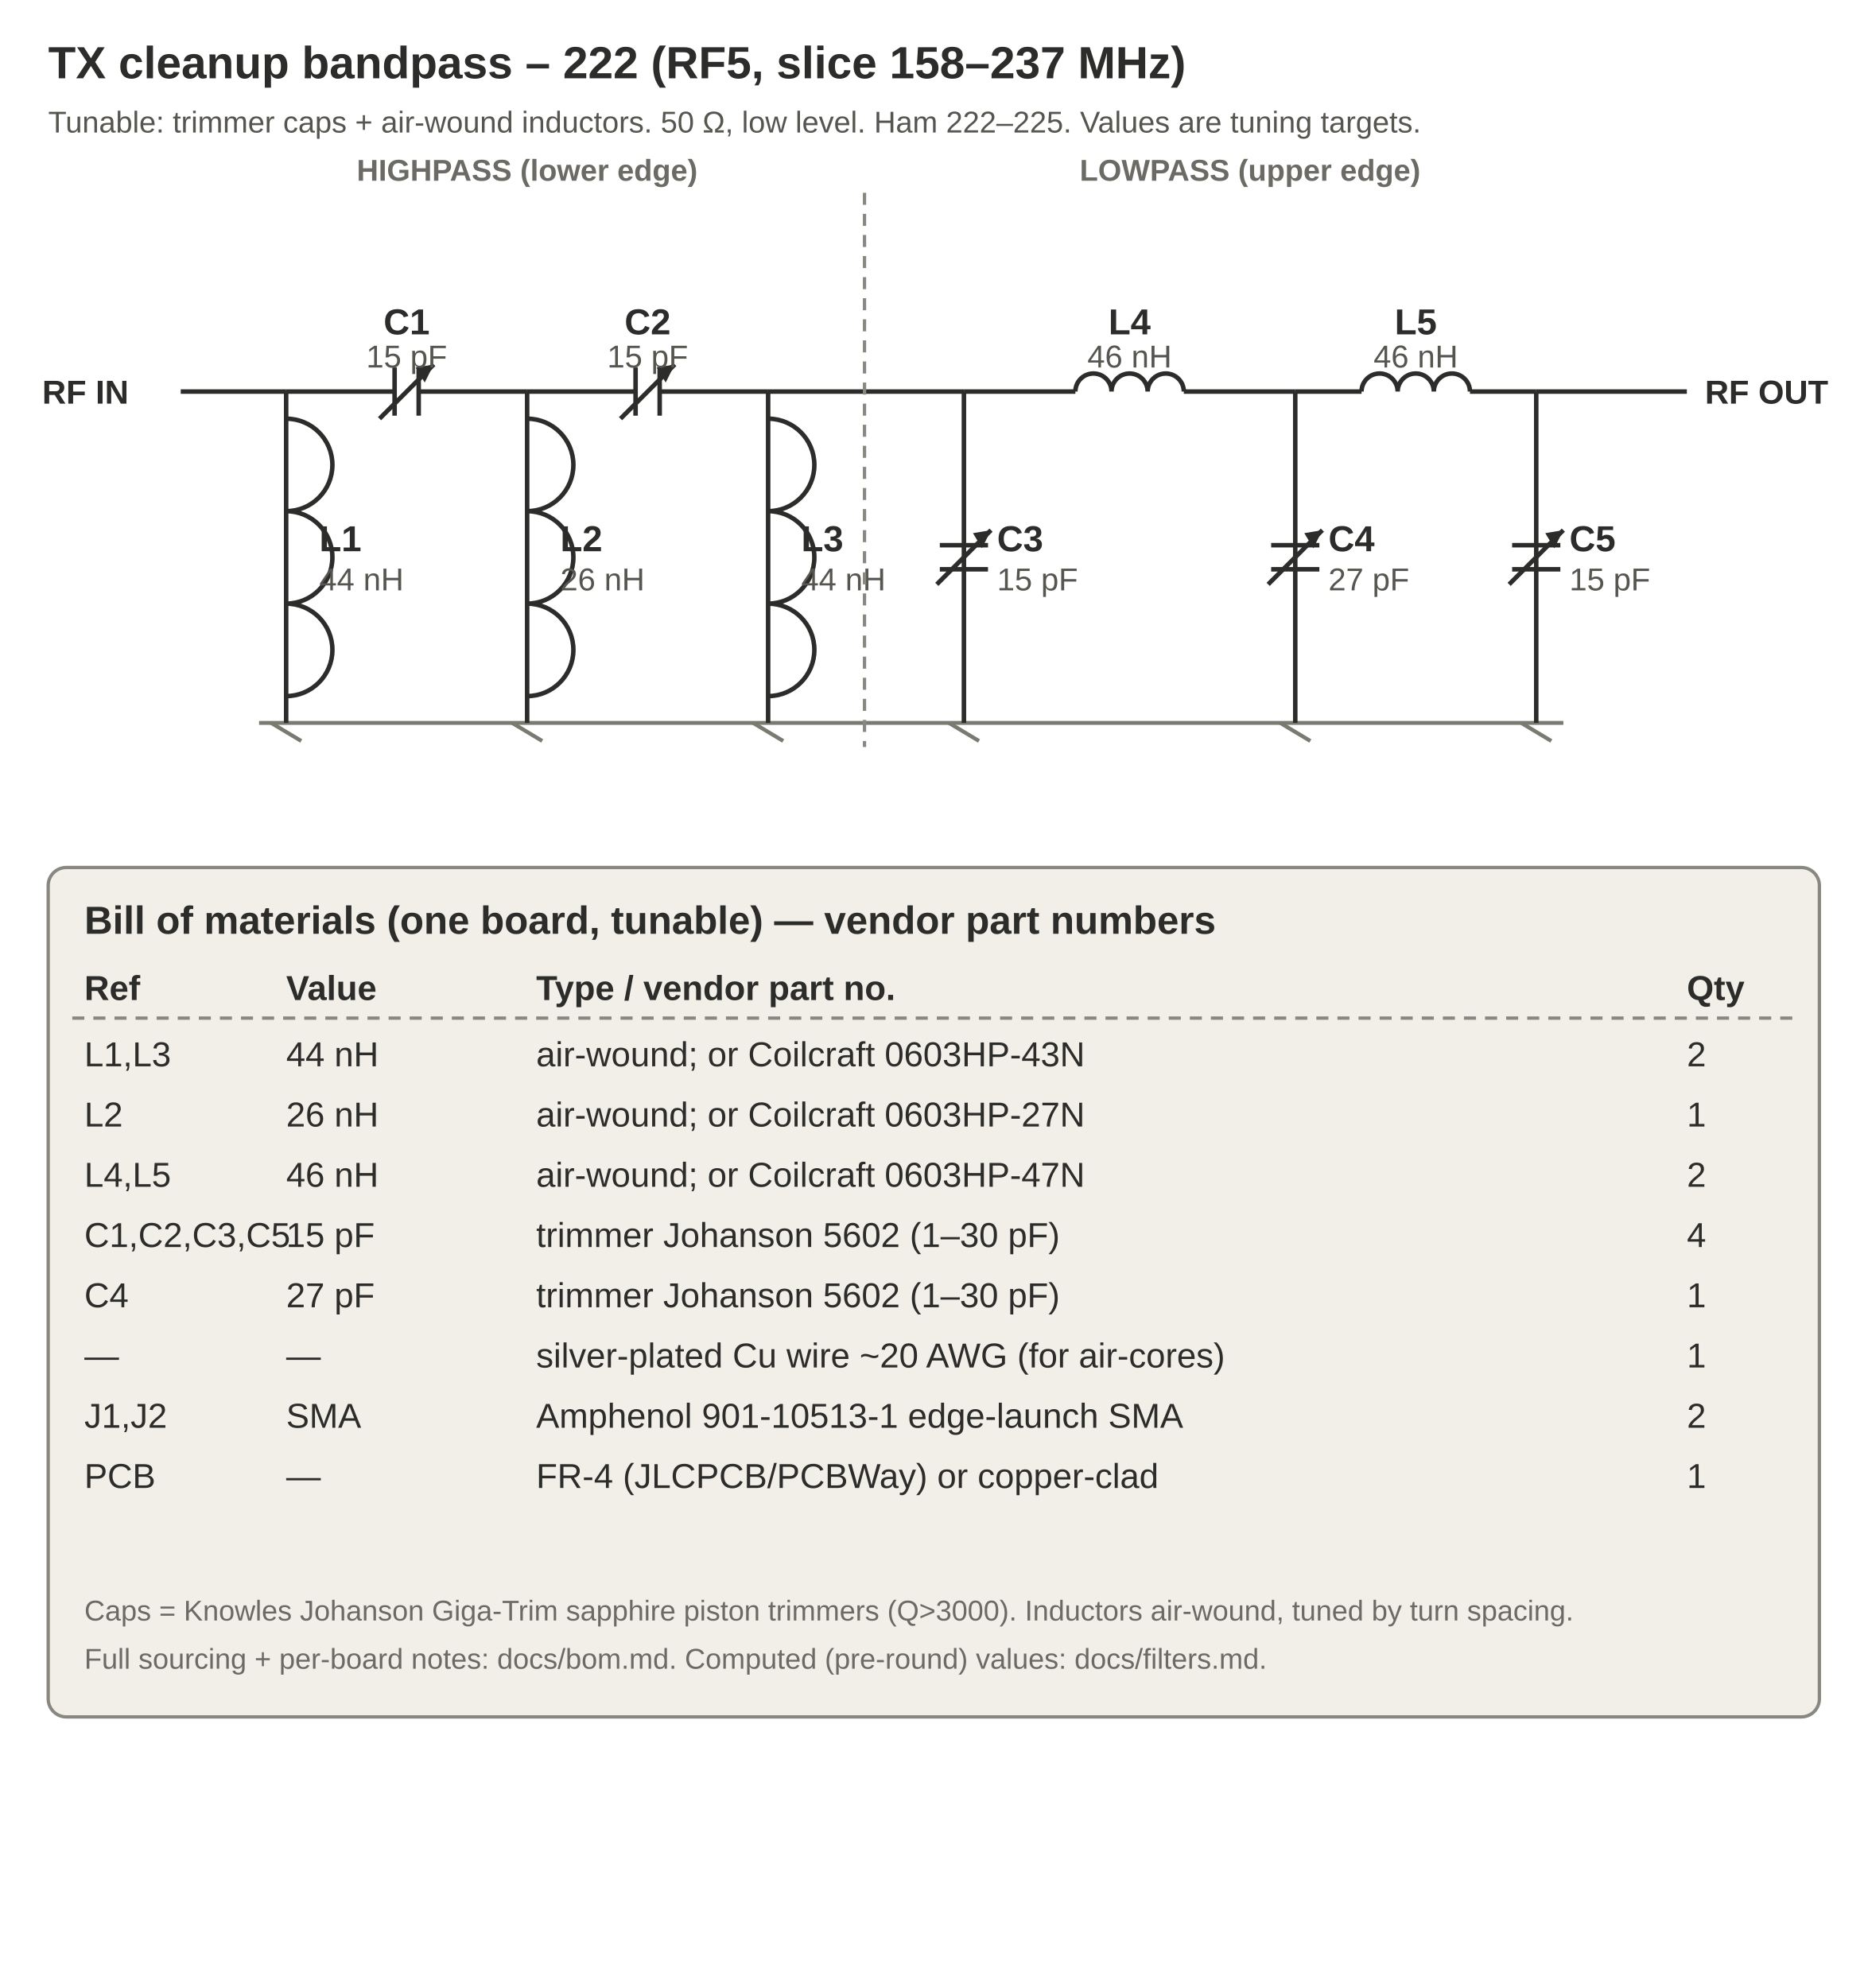
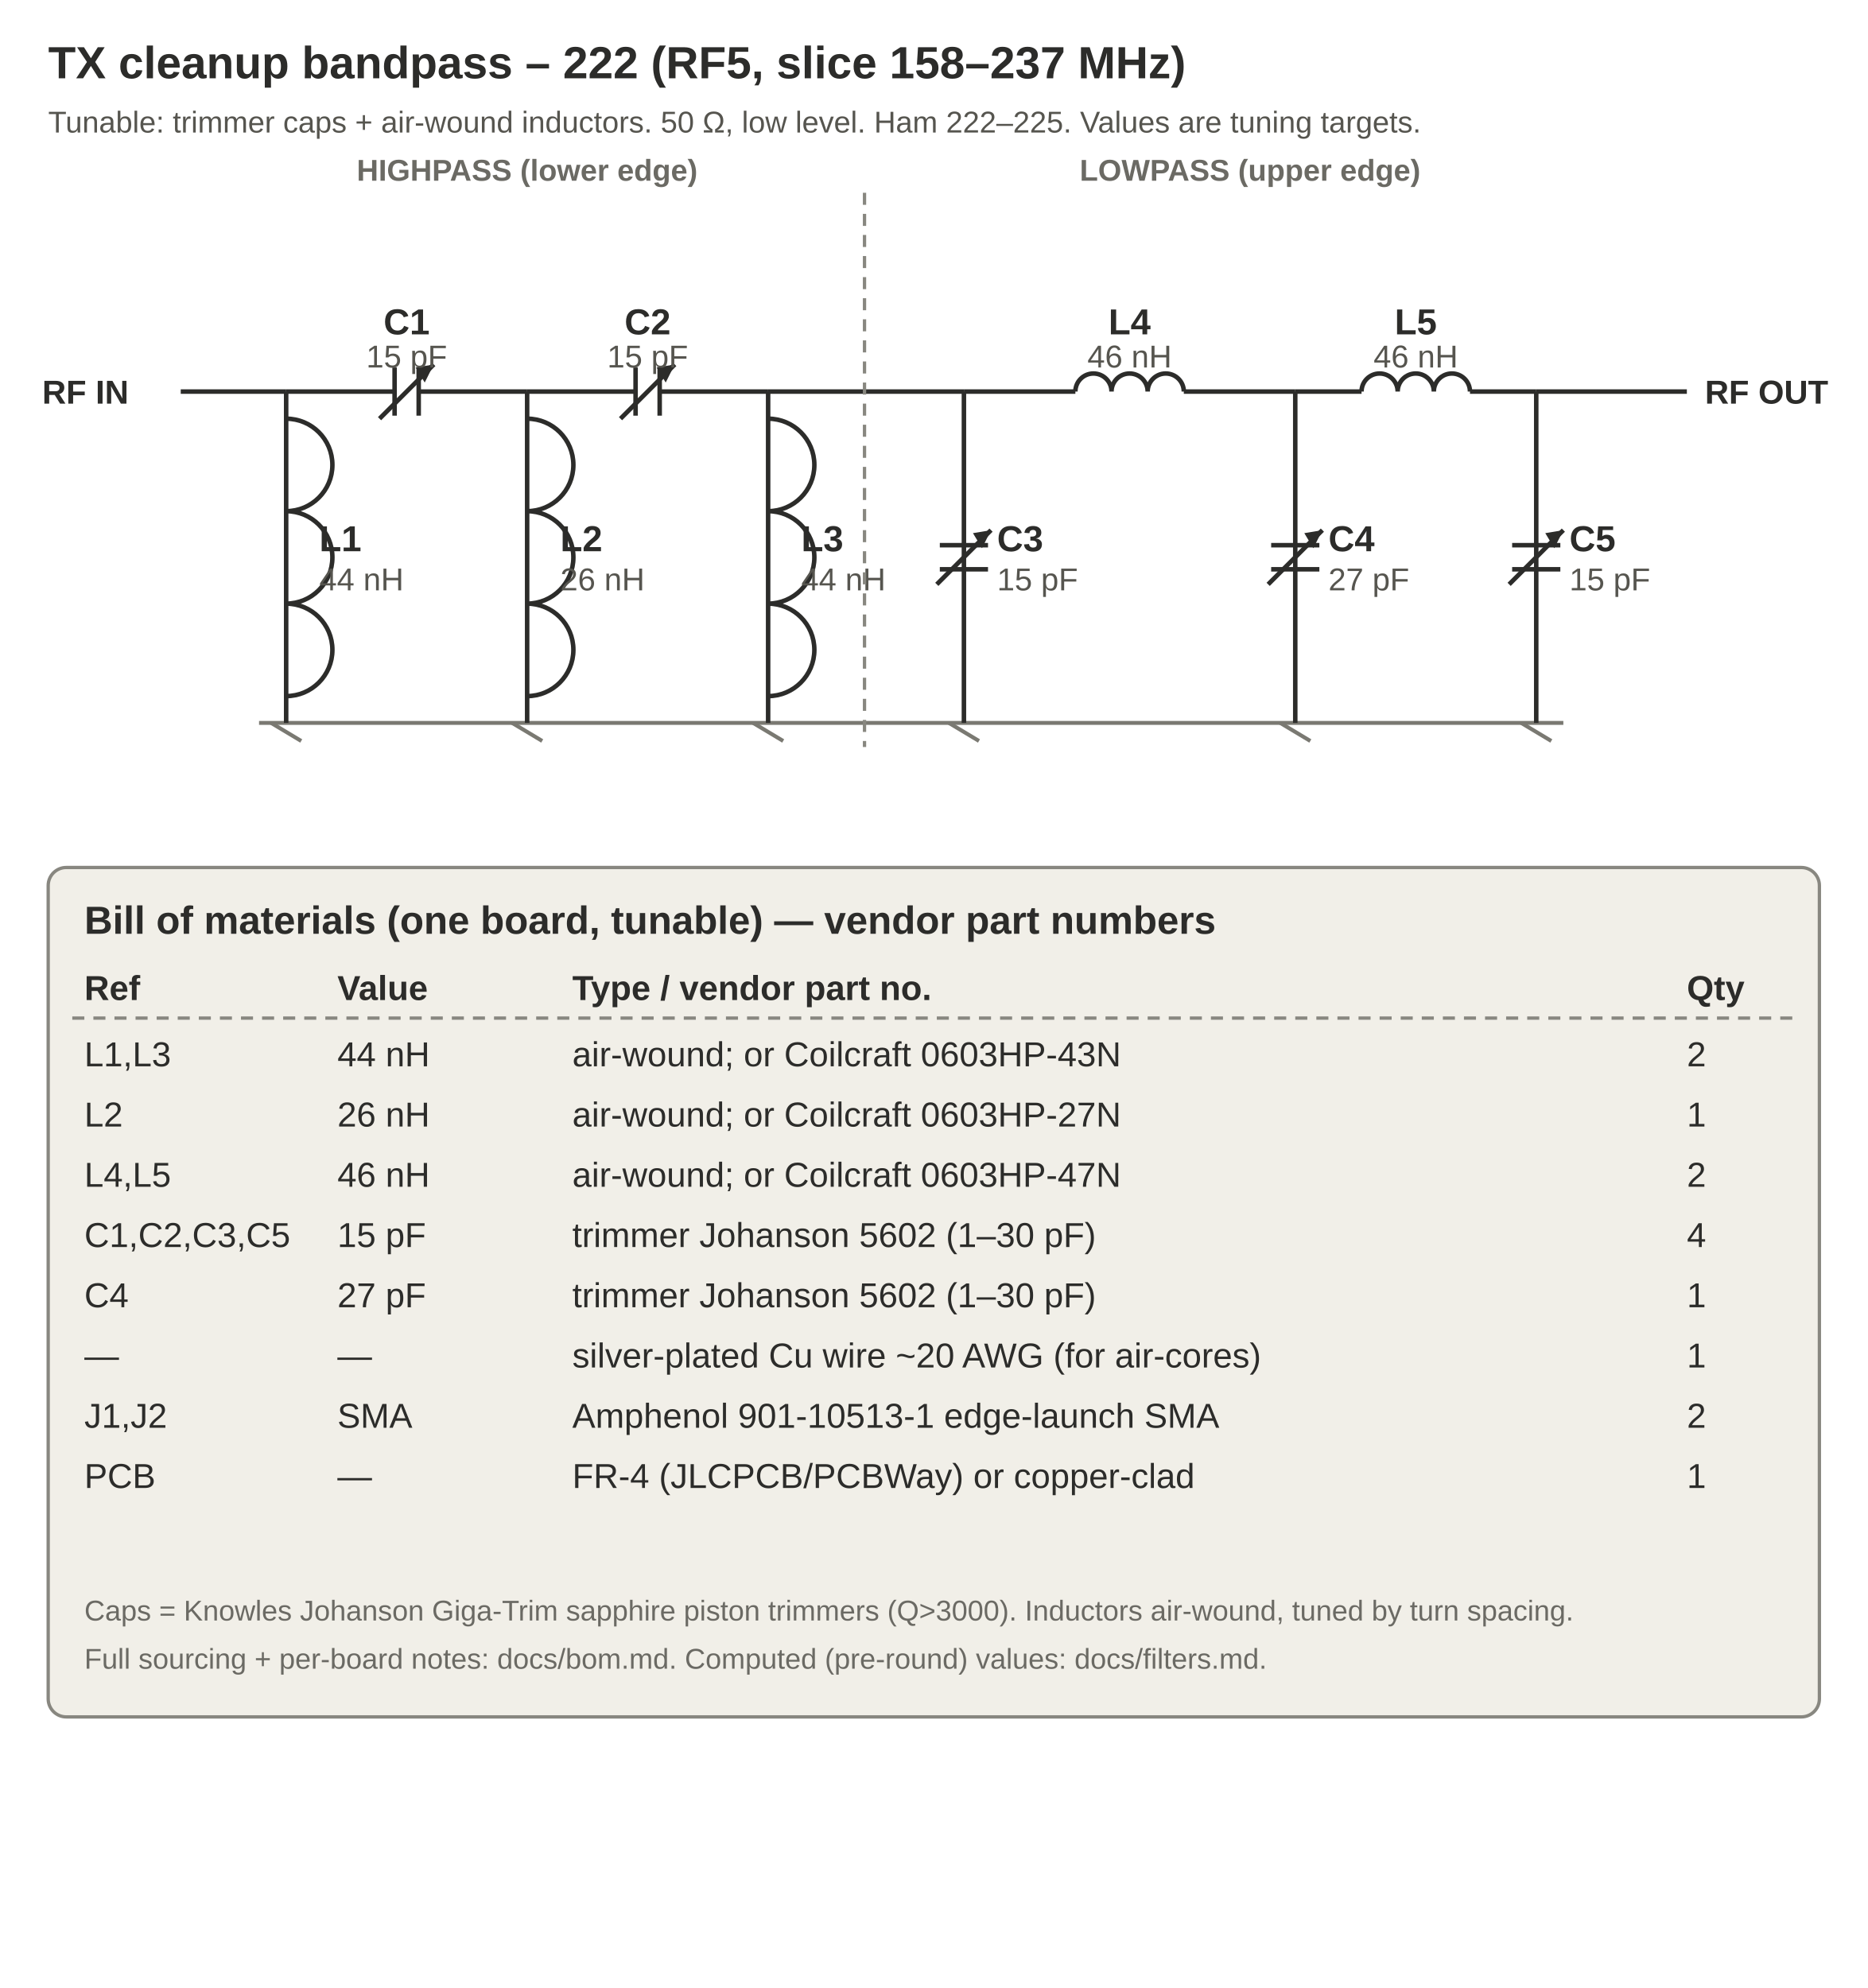
<svg xmlns="http://www.w3.org/2000/svg" width="1240" height="1320" viewBox="0 0 620 660" role="img">
  <style>text{font-family:Arial,Helvetica,sans-serif}.h1{font-size:15px;font-weight:700;fill:#2C2C2A}.h2{font-size:10px;fill:#56554f}.w{stroke:#2C2C2A;stroke-width:1.5;fill:none}.gnd{stroke:#7a7972;stroke-width:1.3}.lbl{font-size:12px;font-weight:700;fill:#2C2C2A}.val{font-size:10.5px;fill:#56554f}.sec{font-size:10px;font-weight:700;fill:#6b6a64}.port{font-size:11px;font-weight:700;fill:#2C2C2A}.cap2{font-size:9.5px;fill:#6b6a64}.th{font-size:11.5px;font-weight:700;fill:#2C2C2A}.td{font-size:11.5px;fill:#2C2C2A}.div{stroke:#888780;stroke-width:1.1;stroke-dasharray:4 3}.box{fill:#F1EFE8;stroke:#888780;stroke-width:1.1}</style>
  <text class="h1" x="16" y="26">TX cleanup bandpass – 222 (RF5, slice 158–237 MHz)</text>
  <text class="h2" x="16" y="44">Tunable: trimmer caps + air-wound inductors. 50 Ω, low level. Ham 222–225. Values are tuning targets.</text>
  <text class="port" x="14" y="134">RF IN</text>
  <text class="port" x="566" y="134">RF OUT</text>
  <line x1="60" y1="130" x2="95" y2="130" class="w" />
  <line x1="95" y1="130" x2="131" y2="130" class="w" />
  <line x1="131" y1="122" x2="131" y2="138" class="w" />
  <line x1="139" y1="122" x2="139" y2="138" class="w" />
  <line x1="126" y1="139" x2="144" y2="121" class="w" />
  <path d="M144 121 l-6 1 l3 5 z" fill="#2C2C2A" />
  <line x1="139" y1="130" x2="175" y2="130" class="w" />
  <text class="lbl" x="135" y="111" text-anchor="middle">C1</text>
  <text class="val" x="135" y="122" text-anchor="middle">15 pF</text>
  <line x1="175" y1="130" x2="211" y2="130" class="w" />
  <line x1="211" y1="122" x2="211" y2="138" class="w" />
  <line x1="219" y1="122" x2="219" y2="138" class="w" />
  <line x1="206" y1="139" x2="224" y2="121" class="w" />
  <path d="M224 121 l-6 1 l3 5 z" fill="#2C2C2A" />
  <line x1="219" y1="130" x2="255" y2="130" class="w" />
  <text class="lbl" x="215" y="111" text-anchor="middle">C2</text>
  <text class="val" x="215" y="122" text-anchor="middle">15 pF</text>
  <line x1="255" y1="130" x2="320" y2="130" class="w" />
  <line x1="320" y1="130" x2="357" y2="130" class="w" />
  <path d="M357 130 a6 6 0 0 1 12 0 a6 6 0 0 1 12 0 a6 6 0 0 1 12 0" class="w" />
  <line x1="393" y1="130" x2="430" y2="130" class="w" />
  <text class="lbl" x="375" y="111" text-anchor="middle">L4</text>
  <text class="val" x="375" y="122" text-anchor="middle">46 nH</text>
  <line x1="430" y1="130" x2="452" y2="130" class="w" />
  <path d="M452 130 a6 6 0 0 1 12 0 a6 6 0 0 1 12 0 a6 6 0 0 1 12 0" class="w" />
  <line x1="488" y1="130" x2="510" y2="130" class="w" />
  <text class="lbl" x="470" y="111" text-anchor="middle">L5</text>
  <text class="val" x="470" y="122" text-anchor="middle">46 nH</text>
  <line x1="510" y1="130" x2="560" y2="130" class="w" />
  <line x1="86" y1="240" x2="519" y2="240" class="gnd" />
  <line x1="95" y1="130" x2="95" y2="240" class="w" />
  <path d="M95 139 a6 6 0 0 1 0 30.7 a6 6 0 0 1 0 30.7 a6 6 0 0 1 0 30.7" class="w" />
  <line x1="90" y1="240" x2="100" y2="246" class="gnd" />
  <text class="lbl" x="106" y="183">L1</text>
  <text class="val" x="106" y="196">44 nH</text>
  <line x1="175" y1="130" x2="175" y2="240" class="w" />
  <path d="M175 139 a6 6 0 0 1 0 30.7 a6 6 0 0 1 0 30.7 a6 6 0 0 1 0 30.7" class="w" />
  <line x1="170" y1="240" x2="180" y2="246" class="gnd" />
  <text class="lbl" x="186" y="183">L2</text>
  <text class="val" x="186" y="196">26 nH</text>
  <line x1="255" y1="130" x2="255" y2="240" class="w" />
  <path d="M255 139 a6 6 0 0 1 0 30.7 a6 6 0 0 1 0 30.7 a6 6 0 0 1 0 30.7" class="w" />
  <line x1="250" y1="240" x2="260" y2="246" class="gnd" />
  <text class="lbl" x="266" y="183">L3</text>
  <text class="val" x="266" y="196">44 nH</text>
  <line x1="320" y1="130" x2="320" y2="240" class="w" />
  <line x1="312" y1="181" x2="328" y2="181" class="w" />
  <line x1="312" y1="189" x2="328" y2="189" class="w" />
  <line x1="311" y1="194" x2="329" y2="176" class="w" />
  <path d="M329 176 l-6 1 l3 5 z" fill="#2C2C2A" />
  <line x1="315" y1="240" x2="325" y2="246" class="gnd" />
  <text class="lbl" x="331" y="183">C3</text>
  <text class="val" x="331" y="196">15 pF</text>
  <line x1="430" y1="130" x2="430" y2="240" class="w" />
  <line x1="422" y1="181" x2="438" y2="181" class="w" />
  <line x1="422" y1="189" x2="438" y2="189" class="w" />
  <line x1="421" y1="194" x2="439" y2="176" class="w" />
  <path d="M439 176 l-6 1 l3 5 z" fill="#2C2C2A" />
  <line x1="425" y1="240" x2="435" y2="246" class="gnd" />
  <text class="lbl" x="441" y="183">C4</text>
  <text class="val" x="441" y="196">27 pF</text>
  <line x1="510" y1="130" x2="510" y2="240" class="w" />
  <line x1="502" y1="181" x2="518" y2="181" class="w" />
  <line x1="502" y1="189" x2="518" y2="189" class="w" />
  <line x1="501" y1="194" x2="519" y2="176" class="w" />
  <path d="M519 176 l-6 1 l3 5 z" fill="#2C2C2A" />
  <line x1="505" y1="240" x2="515" y2="246" class="gnd" />
  <text class="lbl" x="521" y="183">C5</text>
  <text class="val" x="521" y="196">15 pF</text>
  <line x1="287" y1="64" x2="287" y2="248" class="div" />
  <text class="sec" x="175" y="60" text-anchor="middle">HIGHPASS (lower edge)</text>
  <text class="sec" x="415" y="60" text-anchor="middle">LOWPASS (upper edge)</text>
  <rect class="box" x="16" y="288" width="588" height="282" rx="6" />
  <text class="h1" x="28" y="310" style="font-size:13px">Bill of materials (one board, tunable) — vendor part numbers</text>
  <text class="th" x="28" y="332">Ref</text>
-   <text class="th" x="95" y="332">Value</text>
-   <text class="th" x="178" y="332">Type / vendor part no.</text>
+   <text class="th" x="112" y="332">Value</text>
+   <text class="th" x="190" y="332">Type / vendor part no.</text>
  <text class="th" x="560" y="332">Qty</text>
  <line x1="24" y1="338" x2="596" y2="338" class="div" />
  <text class="td" x="28" y="354">L1,L3</text>
-   <text class="td" x="95" y="354">44 nH</text>
-   <text class="td" x="178" y="354">air-wound; or Coilcraft 0603HP-43N</text>
+   <text class="td" x="112" y="354">44 nH</text>
+   <text class="td" x="190" y="354">air-wound; or Coilcraft 0603HP-43N</text>
  <text class="td" x="560" y="354">2</text>
  <text class="td" x="28" y="374">L2</text>
-   <text class="td" x="95" y="374">26 nH</text>
-   <text class="td" x="178" y="374">air-wound; or Coilcraft 0603HP-27N</text>
+   <text class="td" x="112" y="374">26 nH</text>
+   <text class="td" x="190" y="374">air-wound; or Coilcraft 0603HP-27N</text>
  <text class="td" x="560" y="374">1</text>
  <text class="td" x="28" y="394">L4,L5</text>
-   <text class="td" x="95" y="394">46 nH</text>
-   <text class="td" x="178" y="394">air-wound; or Coilcraft 0603HP-47N</text>
+   <text class="td" x="112" y="394">46 nH</text>
+   <text class="td" x="190" y="394">air-wound; or Coilcraft 0603HP-47N</text>
  <text class="td" x="560" y="394">2</text>
  <text class="td" x="28" y="414">C1,C2,C3,C5</text>
-   <text class="td" x="95" y="414">15 pF</text>
-   <text class="td" x="178" y="414">trimmer Johanson 5602 (1–30 pF)</text>
+   <text class="td" x="112" y="414">15 pF</text>
+   <text class="td" x="190" y="414">trimmer Johanson 5602 (1–30 pF)</text>
  <text class="td" x="560" y="414">4</text>
  <text class="td" x="28" y="434">C4</text>
-   <text class="td" x="95" y="434">27 pF</text>
-   <text class="td" x="178" y="434">trimmer Johanson 5602 (1–30 pF)</text>
+   <text class="td" x="112" y="434">27 pF</text>
+   <text class="td" x="190" y="434">trimmer Johanson 5602 (1–30 pF)</text>
  <text class="td" x="560" y="434">1</text>
  <text class="td" x="28" y="454">—</text>
-   <text class="td" x="95" y="454">—</text>
-   <text class="td" x="178" y="454">silver-plated Cu wire ~20 AWG (for air-cores)</text>
+   <text class="td" x="112" y="454">—</text>
+   <text class="td" x="190" y="454">silver-plated Cu wire ~20 AWG (for air-cores)</text>
  <text class="td" x="560" y="454">1</text>
  <text class="td" x="28" y="474">J1,J2</text>
-   <text class="td" x="95" y="474">SMA</text>
-   <text class="td" x="178" y="474">Amphenol 901-10513-1 edge-launch SMA</text>
+   <text class="td" x="112" y="474">SMA</text>
+   <text class="td" x="190" y="474">Amphenol 901-10513-1 edge-launch SMA</text>
  <text class="td" x="560" y="474">2</text>
  <text class="td" x="28" y="494">PCB</text>
-   <text class="td" x="95" y="494">—</text>
-   <text class="td" x="178" y="494">FR-4 (JLCPCB/PCBWay) or copper-clad</text>
+   <text class="td" x="112" y="494">—</text>
+   <text class="td" x="190" y="494">FR-4 (JLCPCB/PCBWay) or copper-clad</text>
  <text class="td" x="560" y="494">1</text>
  <text class="cap2" x="28" y="538">Caps = Knowles Johanson Giga-Trim sapphire piston trimmers (Q&gt;3000). Inductors air-wound, tuned by turn spacing.</text>
  <text class="cap2" x="28" y="554">Full sourcing + per-board notes: docs/bom.md. Computed (pre-round) values: docs/filters.md.</text>
</svg>
